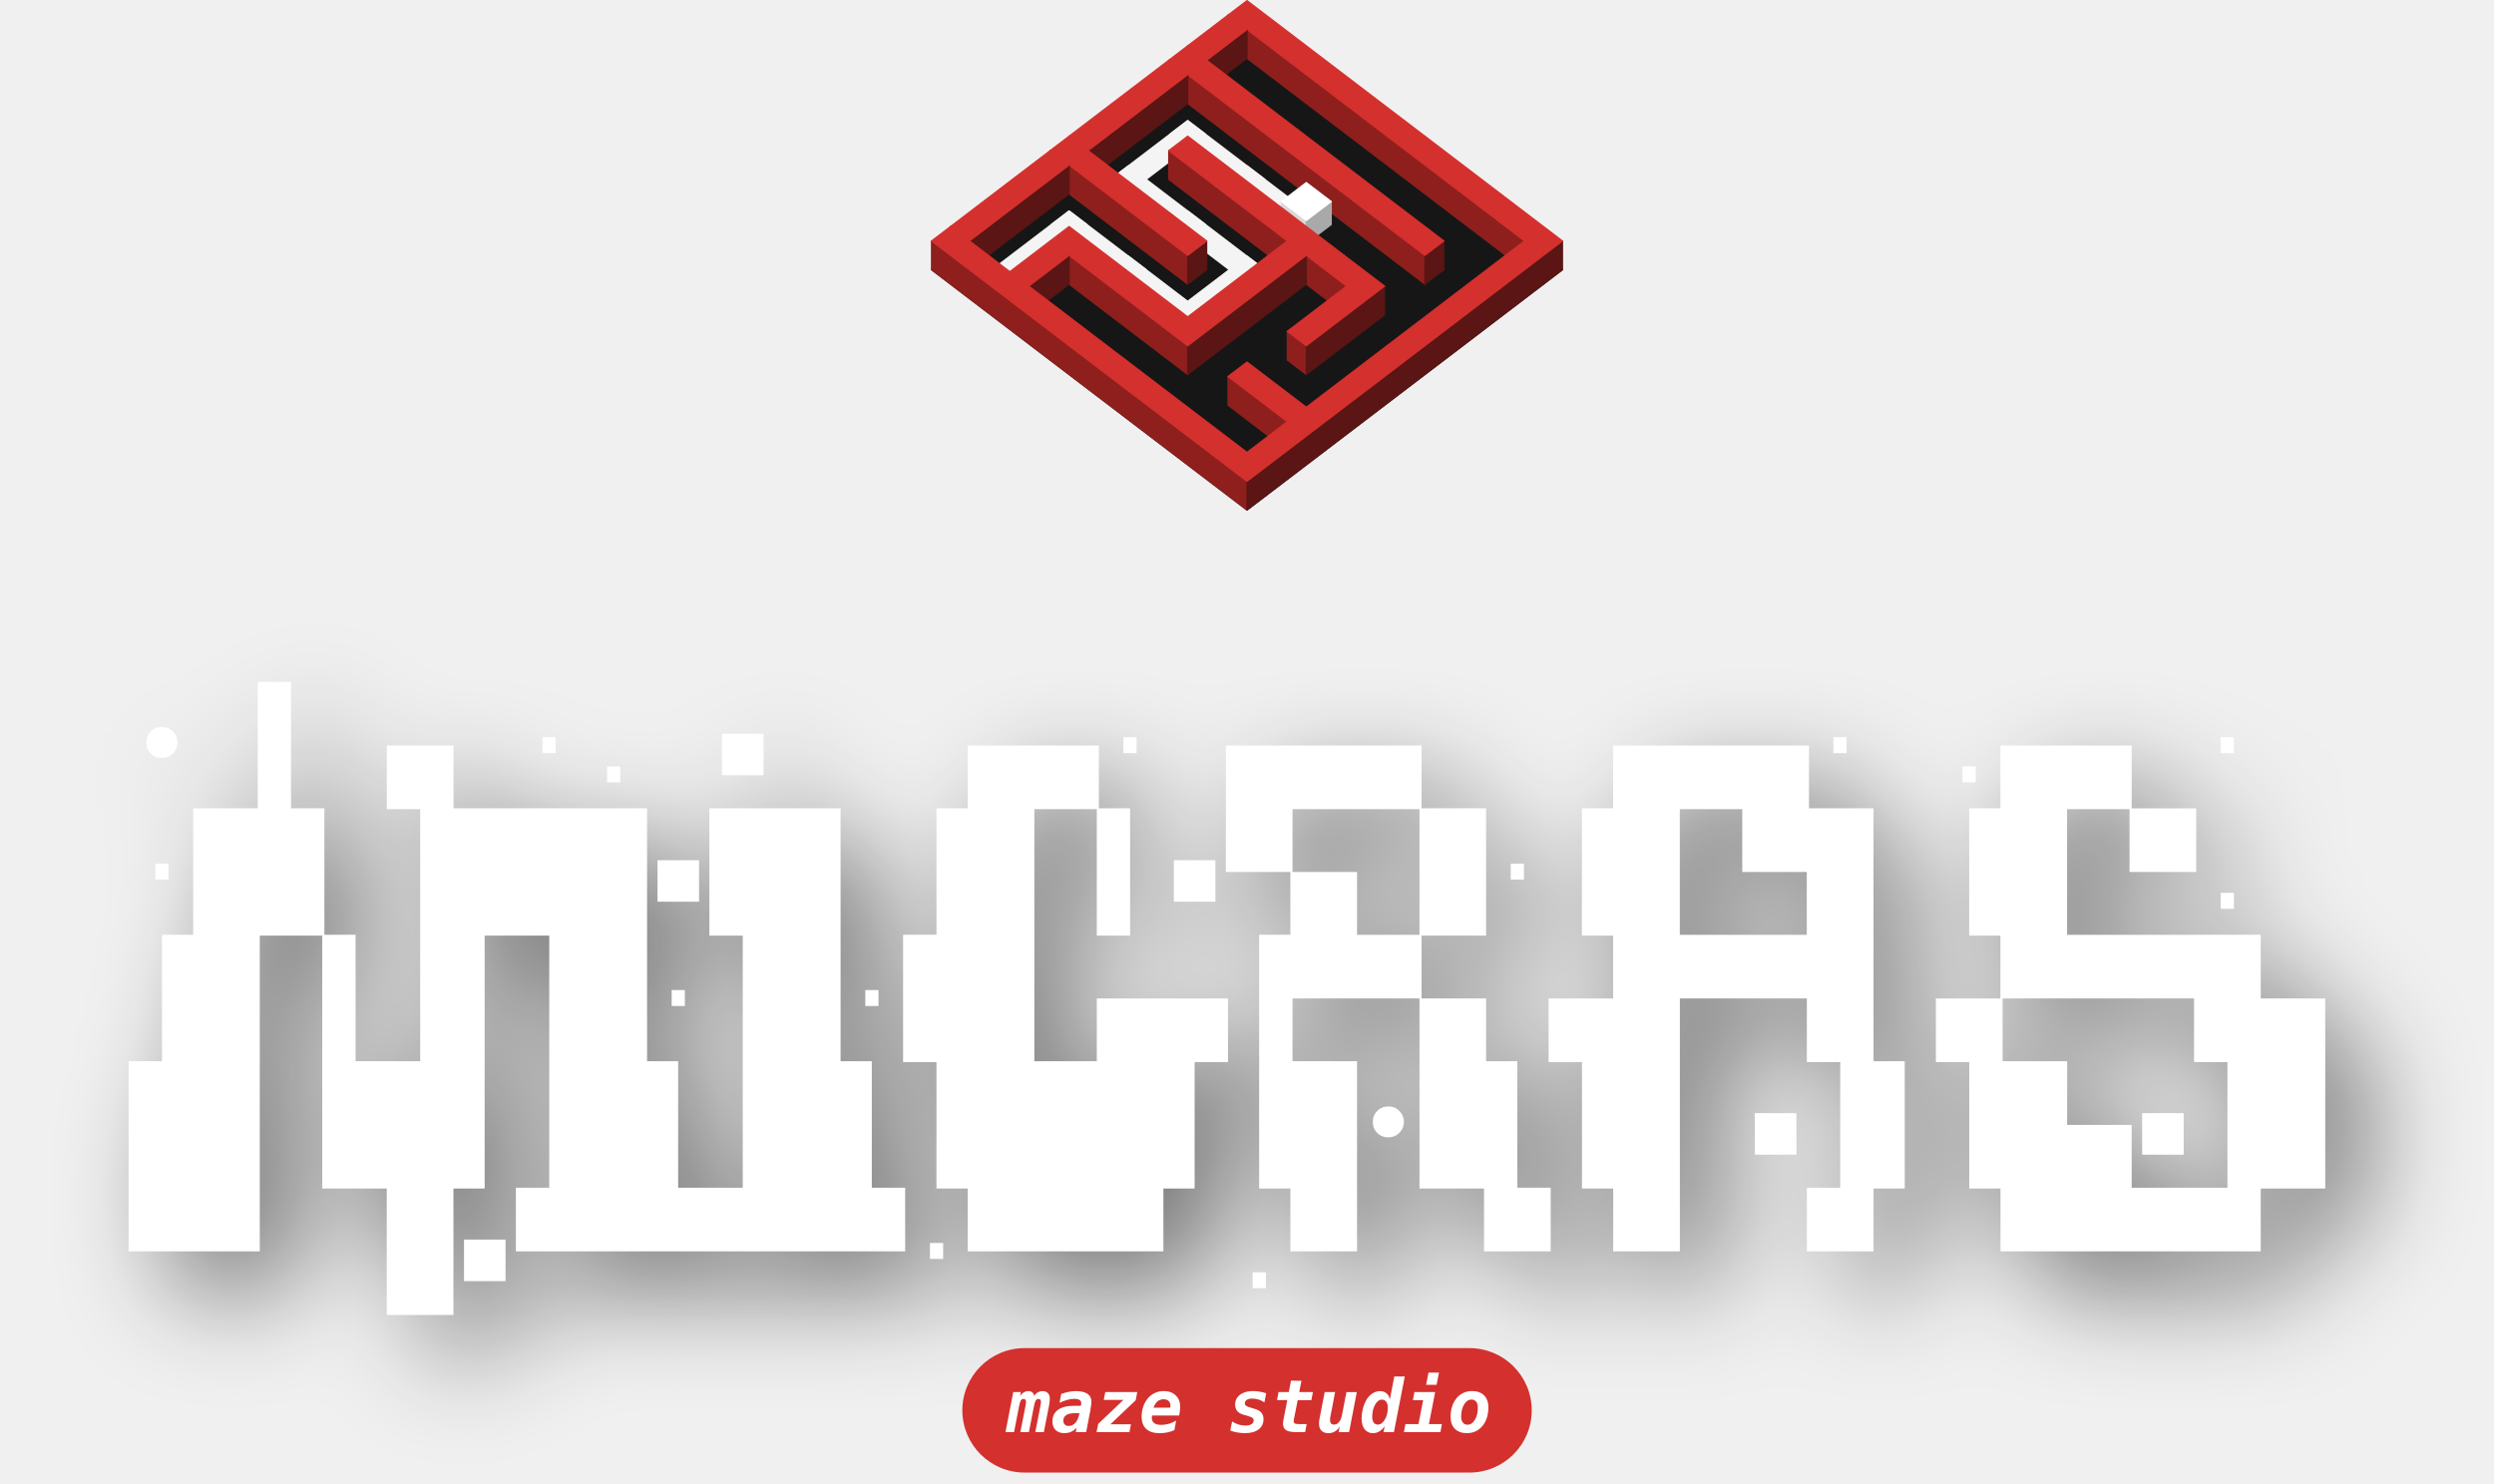
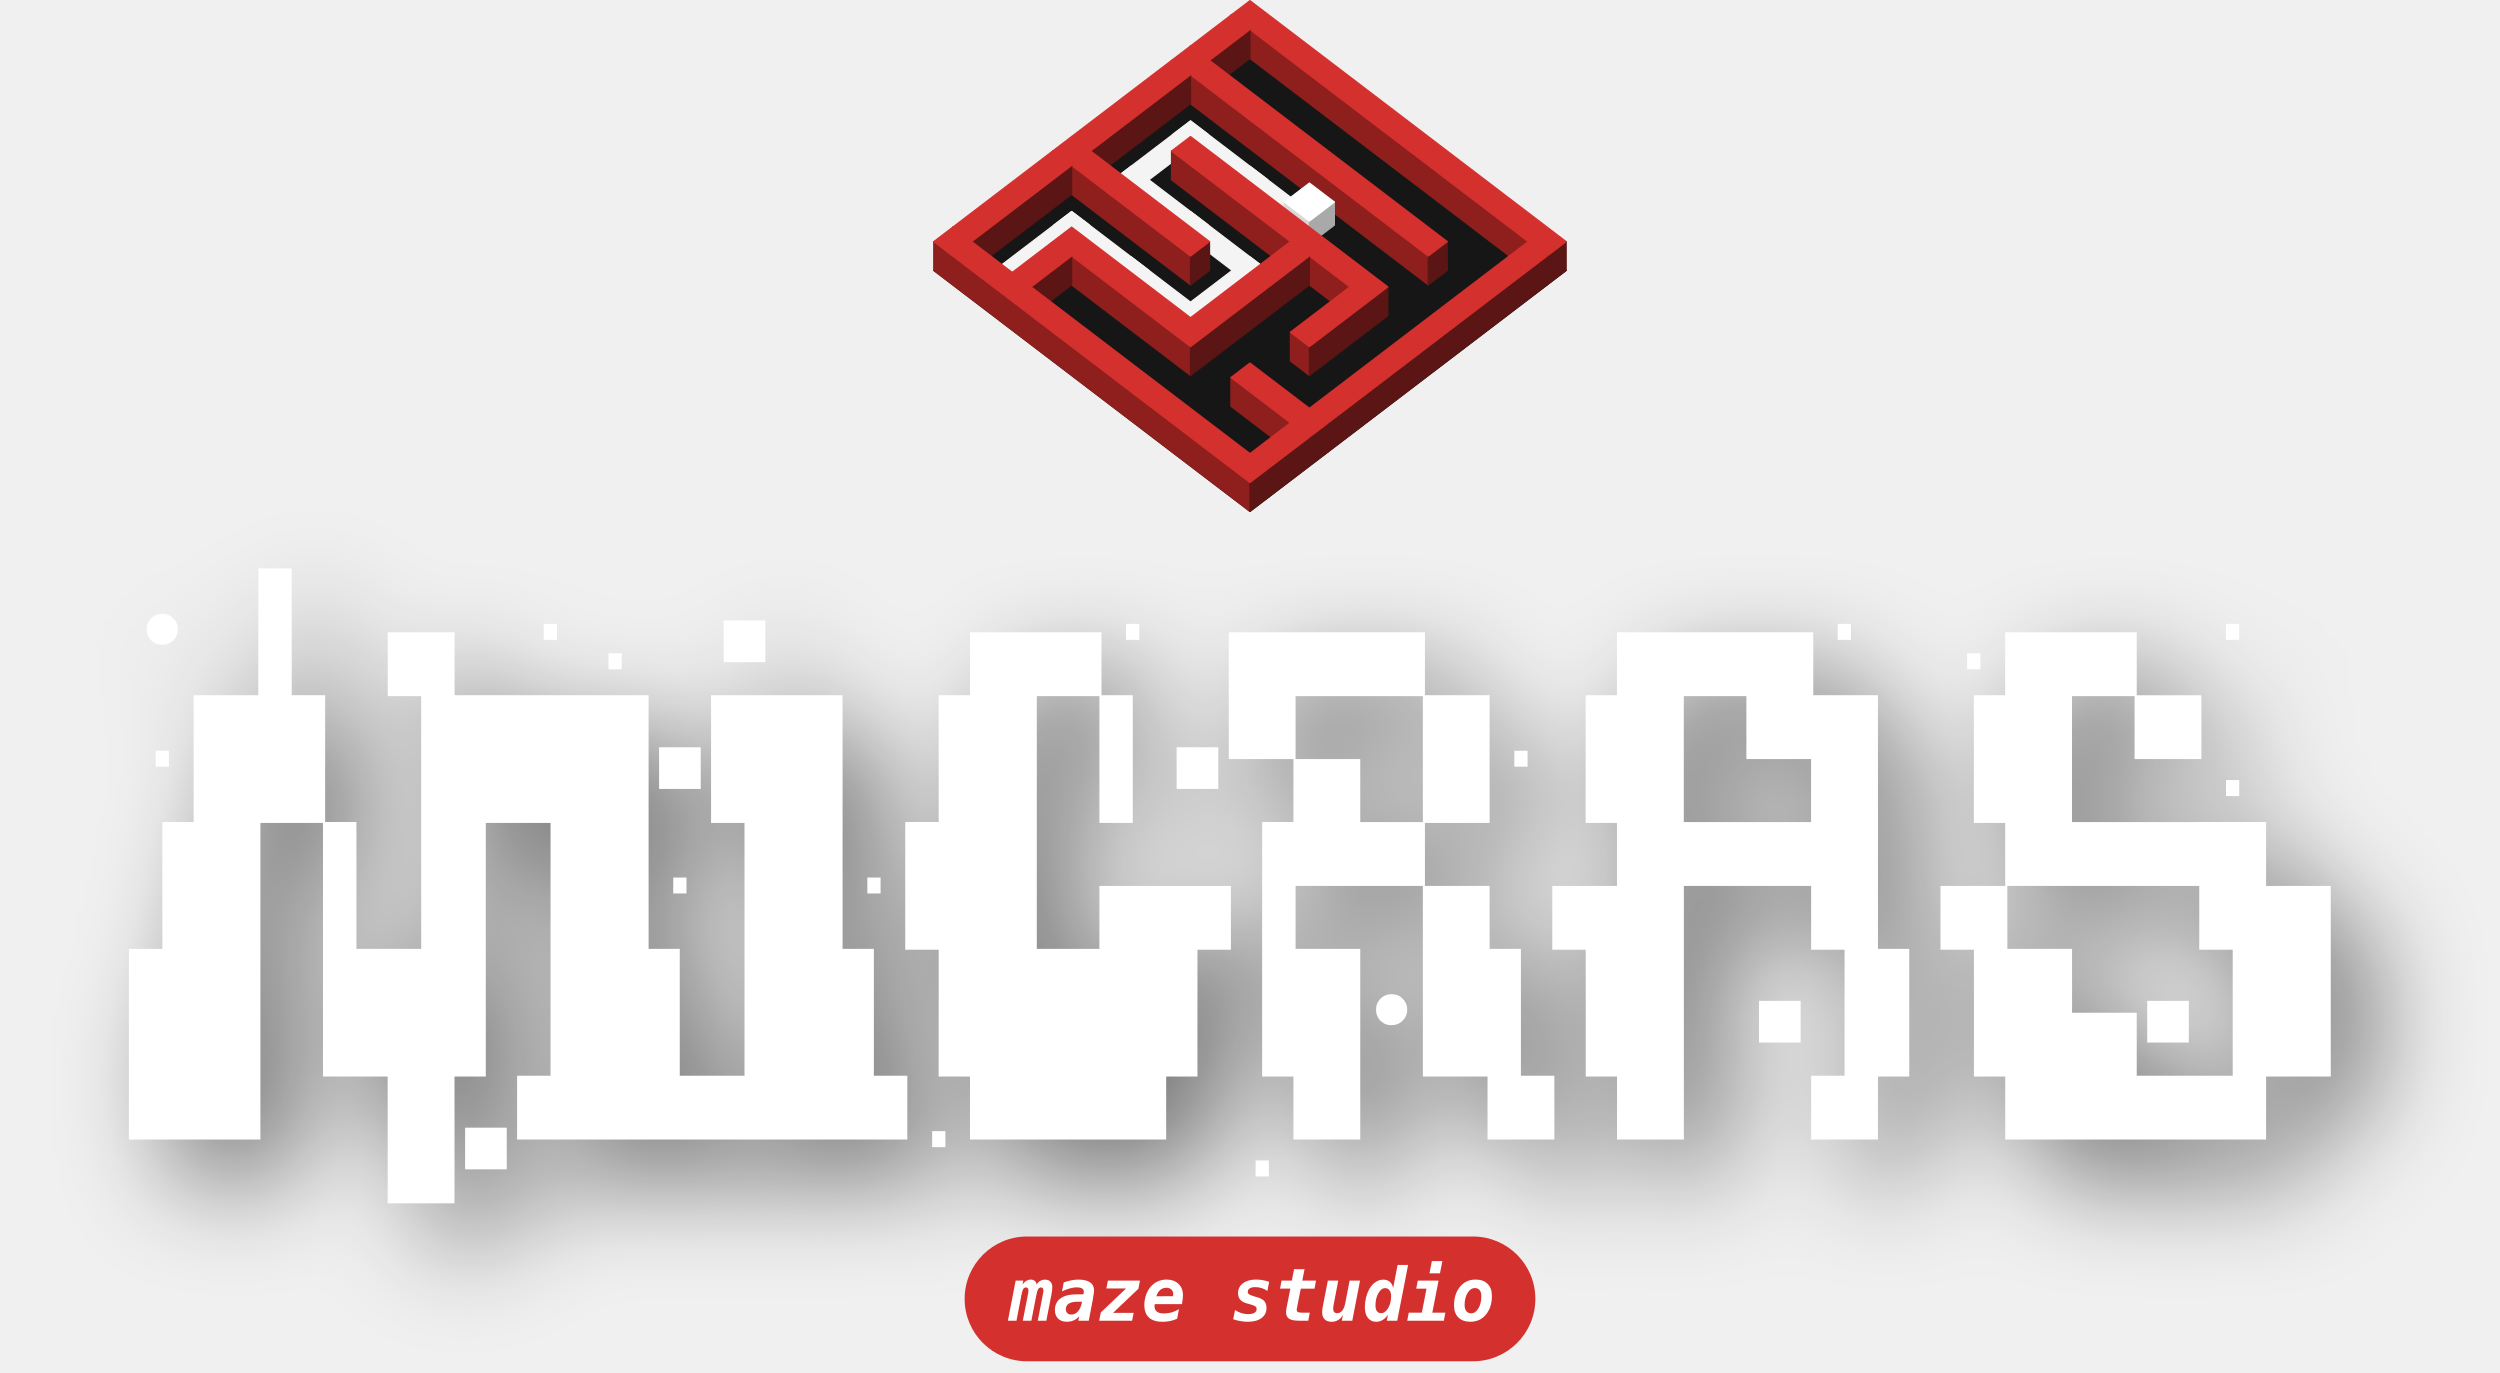
- <svg xmlns="http://www.w3.org/2000/svg" width="585.9" height="348.7" viewBox="0 0 585.9 348.7">
-   <svg x="218.7" y="0.0" width="148.5" height="120.0" viewBox="0 0 420.813 340.042">
+ <svg xmlns="http://www.w3.org/2000/svg" width="585.92" height="321.7" viewBox="0 0 585.92 321.7" role="img" aria-label="MICRAS maze studio">
+   <svg x="218.7" y="0" width="148.5" height="120" viewBox="0 0 420.813 340.042">
    <defs id="defs126" />
    <g id="g120" transform="translate(-45.59349,-85.97753)">
      <g transform="matrix(45.582,0,0,45.582,256,115.15)" id="g118">
        <polygon fill="#161616" stroke="#161616" stroke-width="0.018" stroke-linejoin="round" points="0,6.811 -4.607,3.3 0,-0.211 4.607,3.3 " id="polygon2" />
        <polygon fill="#f4f4f4" stroke="#f4f4f4" stroke-width="0.018" stroke-linejoin="round" points="-3.464,3.498 -3.724,3.3 -2.598,2.442 -2.338,2.64 " id="polygon4" />
        <polygon fill="#f4f4f4" stroke="#f4f4f4" stroke-width="0.018" stroke-linejoin="round" points="-1.732,3.498 -2.858,2.64 -2.598,2.442 -1.472,3.3 " id="polygon6" />
        <polygon fill="#f4f4f4" stroke="#f4f4f4" stroke-width="0.018" stroke-linejoin="round" points="-0.866,4.158 -1.992,3.3 -1.732,3.102 -0.606,3.96 " id="polygon8" />
        <polygon fill="#f4f4f4" stroke="#f4f4f4" stroke-width="0.018" stroke-linejoin="round" points="-0.866,4.158 -1.126,3.96 0,3.102 0.26,3.3 " id="polygon10" />
        <polygon fill="#f4f4f4" stroke="#f4f4f4" stroke-width="0.018" stroke-linejoin="round" points="0,3.498 -1.126,2.64 -0.866,2.442 0.26,3.3 " id="polygon12" />
        <polygon fill="#f4f4f4" stroke="#f4f4f4" stroke-width="0.018" stroke-linejoin="round" points="-0.866,2.838 -1.992,1.98 -1.732,1.782 -0.606,2.64 " id="polygon14" />
        <polygon fill="#f4f4f4" stroke="#f4f4f4" stroke-width="0.018" stroke-linejoin="round" points="-1.732,2.178 -1.992,1.98 -0.866,1.122 -0.606,1.32 " id="polygon16" />
        <polygon fill="#f4f4f4" stroke="#f4f4f4" stroke-width="0.018" stroke-linejoin="round" points="0,2.178 -1.126,1.32 -0.866,1.122 0.26,1.98 " id="polygon18" />
        <polygon fill="#f4f4f4" stroke="#f4f4f4" stroke-width="0.018" stroke-linejoin="round" points="0.866,2.838 -0.26,1.98 0,1.782 1.126,2.64 " id="polygon20" />
        <polygon fill="#8f1f1d" stroke="#8f1f1d" stroke-width="0.018" stroke-linejoin="round" points="4.33,3.091 -0.277,-0.42 -0.277,0 4.33,3.511 " id="polygon22" />
        <polygon fill="#5a1514" stroke="#5a1514" stroke-width="0.018" stroke-linejoin="round" points="4.33,3.091 4.607,2.88 4.607,3.3 4.33,3.511 " id="polygon24" />
        <polygon fill="#d4302e" stroke="#d4302e" stroke-width="0.018" stroke-linejoin="round" points="4.33,3.091 -0.277,-0.42 0,-0.631 4.607,2.88 " id="polygon26" />
        <polygon fill="#8f1f1d" stroke="#8f1f1d" stroke-width="0.018" stroke-linejoin="round" points="-0.589,0.24 -0.866,0.029 -0.866,0.449 -0.589,0.66 " id="polygon28" />
        <polygon fill="#5a1514" stroke="#5a1514" stroke-width="0.018" stroke-linejoin="round" points="-0.589,0.24 0,-0.209 0,0.211 -0.589,0.66 " id="polygon30" />
        <polygon fill="#d4302e" stroke="#d4302e" stroke-width="0.018" stroke-linejoin="round" points="-0.589,0.24 -0.866,0.029 -0.277,-0.42 0,-0.209 " id="polygon32" />
        <polygon fill="#8f1f1d" stroke="#8f1f1d" stroke-width="0.018" stroke-linejoin="round" points="2.598,3.091 -1.143,0.24 -1.143,0.66 2.598,3.511 " id="polygon34" />
        <polygon fill="#5a1514" stroke="#5a1514" stroke-width="0.018" stroke-linejoin="round" points="2.598,3.091 2.875,2.88 2.875,3.3 2.598,3.511 " id="polygon36" />
        <polygon fill="#d4302e" stroke="#d4302e" stroke-width="0.018" stroke-linejoin="round" points="2.598,3.091 -1.143,0.24 -0.866,0.029 2.875,2.88 " id="polygon38" />
        <polygon fill="#8f1f1d" stroke="#8f1f1d" stroke-width="0.018" stroke-linejoin="round" points="-2.321,1.56 -2.598,1.349 -2.598,1.769 -2.321,1.98 " id="polygon40" />
        <polygon fill="#5a1514" stroke="#5a1514" stroke-width="0.018" stroke-linejoin="round" points="-2.321,1.56 -0.866,0.451 -0.866,0.871 -2.321,1.98 " id="polygon42" />
        <polygon fill="#d4302e" stroke="#d4302e" stroke-width="0.018" stroke-linejoin="round" points="-2.321,1.56 -2.598,1.349 -1.143,0.24 -0.866,0.451 " id="polygon44" />
        <polygon fill="#d9d9d9" stroke="#d9d9d9" stroke-width="0.018" stroke-linejoin="round" points="0.866,2.581 0.502,2.304 0.502,2.64 0.866,2.917 " id="polygon46" />
        <polygon fill="#a9a9a9" stroke="#a9a9a9" stroke-width="0.018" stroke-linejoin="round" points="0.866,2.581 1.23,2.304 1.23,2.64 0.866,2.917 " id="polygon48" />
        <polygon fill="#ffffff" stroke="#ffffff" stroke-width="0.018" stroke-linejoin="round" points="0.866,2.581 0.502,2.304 0.866,2.027 1.23,2.304 " id="polygon50" />
        <polygon fill="#8f1f1d" stroke="#8f1f1d" stroke-width="0.018" stroke-linejoin="round" points="1.732,3.751 -1.143,1.56 -1.143,1.98 1.732,4.171 " id="polygon52" />
        <polygon fill="#5a1514" stroke="#5a1514" stroke-width="0.018" stroke-linejoin="round" points="1.732,3.751 2.009,3.54 2.009,3.96 1.732,4.171 " id="polygon54" />
        <polygon fill="#d4302e" stroke="#d4302e" stroke-width="0.018" stroke-linejoin="round" points="1.732,3.751 -1.143,1.56 -0.866,1.349 2.009,3.54 " id="polygon56" />
        <polygon fill="#8f1f1d" stroke="#8f1f1d" stroke-width="0.018" stroke-linejoin="round" points="-0.866,3.091 -2.875,1.56 -2.875,1.98 -0.866,3.511 " id="polygon58" />
        <polygon fill="#5a1514" stroke="#5a1514" stroke-width="0.018" stroke-linejoin="round" points="-0.866,3.091 -0.589,2.88 -0.589,3.3 -0.866,3.511 " id="polygon60" />
        <polygon fill="#d4302e" stroke="#d4302e" stroke-width="0.018" stroke-linejoin="round" points="-0.866,3.091 -2.875,1.56 -2.598,1.349 -0.589,2.88 " id="polygon62" />
        <polygon fill="#8f1f1d" stroke="#8f1f1d" stroke-width="0.018" stroke-linejoin="round" points="-4.053,2.88 -4.33,2.669 -4.33,3.089 -4.053,3.3 " id="polygon64" />
        <polygon fill="#5a1514" stroke="#5a1514" stroke-width="0.018" stroke-linejoin="round" points="-4.053,2.88 -2.598,1.771 -2.598,2.191 -4.053,3.3 " id="polygon66" />
        <polygon fill="#d4302e" stroke="#d4302e" stroke-width="0.018" stroke-linejoin="round" points="-4.053,2.88 -4.33,2.669 -2.875,1.56 -2.598,1.771 " id="polygon68" />
        <polygon fill="#8f1f1d" stroke="#8f1f1d" stroke-width="0.018" stroke-linejoin="round" points="-0.589,4.2 -0.866,3.989 -0.866,4.409 -0.589,4.62 " id="polygon70" />
        <polygon fill="#5a1514" stroke="#5a1514" stroke-width="0.018" stroke-linejoin="round" points="-0.589,4.2 0.866,3.091 0.866,3.511 -0.589,4.62 " id="polygon72" />
        <polygon fill="#d4302e" stroke="#d4302e" stroke-width="0.018" stroke-linejoin="round" points="-0.589,4.2 -0.866,3.989 0.589,2.88 0.866,3.091 " id="polygon74" />
        <polygon fill="#8f1f1d" stroke="#8f1f1d" stroke-width="0.018" stroke-linejoin="round" points="-0.866,4.411 -2.875,2.88 -2.875,3.3 -0.866,4.831 " id="polygon76" />
        <polygon fill="#5a1514" stroke="#5a1514" stroke-width="0.018" stroke-linejoin="round" points="-0.866,4.411 -0.589,4.2 -0.589,4.62 -0.866,4.831 " id="polygon78" />
        <polygon fill="#d4302e" stroke="#d4302e" stroke-width="0.018" stroke-linejoin="round" points="-0.866,4.411 -2.875,2.88 -2.598,2.669 -0.589,4.2 " id="polygon80" />
        <polygon fill="#8f1f1d" stroke="#8f1f1d" stroke-width="0.018" stroke-linejoin="round" points="-3.187,3.54 -3.464,3.329 -3.464,3.749 -3.187,3.96 " id="polygon82" />
        <polygon fill="#5a1514" stroke="#5a1514" stroke-width="0.018" stroke-linejoin="round" points="-3.187,3.54 -2.598,3.091 -2.598,3.511 -3.187,3.96 " id="polygon84" />
        <polygon fill="#d4302e" stroke="#d4302e" stroke-width="0.018" stroke-linejoin="round" points="-3.187,3.54 -3.464,3.329 -2.875,2.88 -2.598,3.091 " id="polygon86" />
        <polygon fill="#8f1f1d" stroke="#8f1f1d" stroke-width="0.018" stroke-linejoin="round" points="0.866,4.411 0.589,4.2 0.589,4.62 0.866,4.831 " id="polygon88" />
        <polygon fill="#5a1514" stroke="#5a1514" stroke-width="0.018" stroke-linejoin="round" points="0.866,4.411 1.732,3.751 1.732,4.171 0.866,4.831 " id="polygon90" />
        <polygon fill="#d4302e" stroke="#d4302e" stroke-width="0.018" stroke-linejoin="round" points="0.866,4.411 0.589,4.2 1.455,3.54 1.732,3.751 " id="polygon92" />
        <polygon fill="#8f1f1d" stroke="#8f1f1d" stroke-width="0.018" stroke-linejoin="round" points="1.143,5.52 0.866,5.309 0.866,5.729 1.143,5.94 " id="polygon94" />
        <polygon fill="#5a1514" stroke="#5a1514" stroke-width="0.018" stroke-linejoin="round" points="1.143,5.52 4.33,3.091 4.33,3.511 1.143,5.94 " id="polygon96" />
        <polygon fill="#d4302e" stroke="#d4302e" stroke-width="0.018" stroke-linejoin="round" points="1.143,5.52 0.866,5.309 4.053,2.88 4.33,3.091 " id="polygon98" />
        <polygon fill="#8f1f1d" stroke="#8f1f1d" stroke-width="0.018" stroke-linejoin="round" points="0.866,5.731 -0.277,4.86 -0.277,5.28 0.866,6.151 " id="polygon100" />
        <polygon fill="#5a1514" stroke="#5a1514" stroke-width="0.018" stroke-linejoin="round" points="0.866,5.731 1.143,5.52 1.143,5.94 0.866,6.151 " id="polygon102" />
        <polygon fill="#d4302e" stroke="#d4302e" stroke-width="0.018" stroke-linejoin="round" points="0.866,5.731 -0.277,4.86 0,4.649 1.143,5.52 " id="polygon104" />
        <polygon fill="#8f1f1d" stroke="#8f1f1d" stroke-width="0.018" stroke-linejoin="round" points="0.277,6.18 0,5.969 0,6.389 0.277,6.6 " id="polygon106" />
        <polygon fill="#5a1514" stroke="#5a1514" stroke-width="0.018" stroke-linejoin="round" points="0.277,6.18 0.866,5.731 0.866,6.151 0.277,6.6 " id="polygon108" />
        <polygon fill="#d4302e" stroke="#d4302e" stroke-width="0.018" stroke-linejoin="round" points="0.277,6.18 0,5.969 0.589,5.52 0.866,5.731 " id="polygon110" />
        <polygon fill="#8f1f1d" stroke="#8f1f1d" stroke-width="0.018" stroke-linejoin="round" points="0,6.391 -4.607,2.88 -4.607,3.3 0,6.811 " id="polygon112" />
        <polygon fill="#5a1514" stroke="#5a1514" stroke-width="0.018" stroke-linejoin="round" points="0,6.391 0.277,6.18 0.277,6.6 0,6.811 " id="polygon114" />
        <polygon fill="#d4302e" stroke="#d4302e" stroke-width="0.018" stroke-linejoin="round" points="0,6.391 -4.607,2.88 -4.33,2.669 0.277,6.18 " id="polygon116" />
      </g>
    </g>
  </svg>
-   <svg x="0.0" y="130.0" width="585.92" height="218.68" viewBox="0 0 585.92 218.68">
+   <svg x="0" y="103.0" width="585.92" height="218.68" viewBox="0 0 585.92 218.68">
    <defs>
      <filter style="color-interpolation-filters:sRGB" id="shadow" x="-0.059" y="-0.203" width="1.135" height="1.47">
        <feFlood result="flood" in="SourceGraphic" flood-opacity="0.498" flood-color="rgb(0,0,0)" />
        <feGaussianBlur result="blur" in="SourceGraphic" stdDeviation="8" />
        <feOffset result="offset" in="blur" dx="6" dy="6" />
        <feComposite result="comp1" operator="in" in="flood" in2="offset" />
        <feComposite result="comp2" operator="over" in="SourceGraphic" in2="comp1" />
      </filter>
    </defs>
    <path fill="#fff" filter="url(#shadow)" transform="matrix(1.574088 0 0 1.574088 -2.91001 -2.741305)" d="m 40.31,20.94 v 18.88 h -9.63 v 18.88 h -4.66 v 18.88 h -4.98 v 19.01 9.38 h 9.95 9.63 V 96.47 77.58 58.83 h 9.32 v 18.75 19.01 h 9.63 v 18.88 h 9.95 V 96.59 h 4.66 V 77.58 58.83 h 4.98 4.66 v 18.75 18.89 h -4.98 v 9.5 h 9.95 9.63 9.63 9.63 9.63 9.63 v -9.5 h -4.98 V 77.58 h -4.66 V 58.7 39.82 h -9.63 -9.95 v 19.01 h 4.98 V 77.71 96.47 h -4.66 -4.98 V 77.58 H 98.42 V 58.7 39.82 h -9.63 -9.63 -9.63 v -9.37 h -9.95 v 9.5 h 4.98 v 18.88 18.75 h -4.66 -4.98 V 58.7 h -4.66 V 39.82 h -4.98 V 20.94 Z m -14.3,6.75 c -0.65,0 -1.2,0.22 -1.65,0.67 -0.45,0.44 -0.67,0.99 -0.67,1.63 0,0.66 0.22,1.21 0.66,1.66 0.45,0.44 0.99,0.66 1.64,0.66 0.65,0 1.2,-0.22 1.66,-0.67 0.45,-0.45 0.68,-1 0.68,-1.65 0,-0.64 -0.23,-1.18 -0.68,-1.63 -0.45,-0.45 -0.99,-0.67 -1.64,-0.67 z m 83.59,1 v 6.2 h 6.2 v -6.2 z m -26.79,0.51 v 2.38 h 1.97 v -2.38 z m 86.7,0 v 2.38 h 1.97 v -2.38 z m 105.96,0 v 2.38 h 1.97 v -2.38 z m 57.8,0 v 2.38 h 1.97 v -2.38 z m -187,1.25 v 9.37 h -4.66 v 18.88 h -4.98 V 77.71 h 4.98 v 18.88 h 4.66 v 9.38 h 9.95 9.63 9.63 v -9.38 h 4.66 V 77.71 h 4.98 v -9.5 h -9.63 -9.95 v 9.37 h -9.32 V 58.7 39.95 h 9.32 v 18.88 h 4.97 V 39.82 h -4.66 v -9.37 h -9.63 z m 38.53,0 v 9.38 0.12 9.38 h 9.63 v 9.37 h -4.66 v 18.88 19.01 h 4.66 v 9.38 h 9.95 V 96.47 77.58 h -9.63 V 68.21 h 9.63 9.32 v 9.5 18.88 h 9.63 v 9.38 h 9.95 v -9.5 h -4.98 V 77.58 h -4.66 V 68.21 h -9.63 v -9.38 h 9.63 V 39.82 h -9.63 v -9.37 h -9.63 -9.63 z m 57.8,0 v 9.37 h -4.66 v 19.01 h 4.66 v 9.38 h -9.63 v 9.5 h 4.98 v 18.88 h 4.66 v 9.38 h 9.95 V 96.47 77.58 68.21 h 9.63 9.32 v 9.5 h 4.98 v 18.76 h -4.98 v 9.5 h 9.95 v -9.38 h 4.66 V 77.58 h -4.66 V 58.7 39.82 h -9.63 v -9.37 h -9.63 -9.63 z m 57.8,0 v 9.37 h -4.66 v 19.01 h 4.66 v 9.38 h -9.63 v 9.5 h 4.98 v 18.88 h 4.66 v 9.38 h 9.95 9.63 9.63 9.63 v -9.38 h 9.63 V 77.58 68.21 h -9.63 v -9.51 h -9.95 v 0.01 h -9.32 -9.63 V 39.95 h 9.32 v 9.38 h 9.95 v -9.5 h -9.63 v -9.38 h -9.63 z M 92.45,33.57 v 2.38 h 1.97 v -2.38 z m 202.29,0 v 2.38 h 1.97 v -2.38 z m -99.99,6.38 h 9.63 9.32 V 58.71 h -9.32 v -9.38 h -9.63 z m 57.8,0 h 9.32 v 9.38 h 9.63 v 9.38 h -9.32 -9.63 v -0.01 z M 99.98,47.57 v 6.2 h 6.2 v -6.2 z m 77.06,0 v 6.2 h 6.2 V 47.57 Z M 25.03,48.08 v 2.38 h 1.97 v -2.38 z m 202.29,0 v 2.38 h 1.97 v -2.38 z m 105.96,4.37 v 2.38 h 1.97 V 52.45 Z M 102.09,66.96 v 2.38 h 1.97 V 66.96 Z m 28.9,0 v 2.38 h 1.97 V 66.96 Z m 169.73,1.25 h 9.63 9.63 9.32 v 9.5 h 4.98 v 18.76 h -4.66 -9.63 V 87.09 h -9.63 v -9.51 h -9.63 z m -91.67,16.12 c -0.65,0 -1.2,0.22 -1.65,0.67 -0.45,0.44 -0.67,0.99 -0.67,1.63 -1e-5,0.66 0.22,1.21 0.66,1.66 0.45,0.44 0.99,0.66 1.64,0.66 0.65,0 1.2,-0.22 1.66,-0.67 0.45,-0.45 0.68,-1 0.68,-1.65 0,-0.64 -0.23,-1.18 -0.68,-1.63 -0.45,-0.45 -0.99,-0.67 -1.64,-0.67 z m 54.7,1 v 6.2 h 6.2 v -6.2 z m 57.8,0 v 6.2 h 6.2 v -6.2 z m -250.45,18.88 v 6.2 h 6.2 v -6.2 z m 69.54,0.51 v 2.38 h 1.97 v -2.38 z m 48.16,4.37 v 2.38 h 1.97 v -2.38 z" />
    <rect fill="#d4302e" x="226.08" y="186.798" width="133.76" height="29.241" rx="14.62" />
    <path fill="#fff" transform="matrix(0.86 0 0 0.86 227.888 163.536)" d="M 17.52,40.16 q 0.31,-0.62 0.94,-0.99 0.62,-0.37 1.37,-0.37 0.9,0 1.43,0.55 0.53,0.55 0.53,1.49 0,0.46 -0.06,0.94 -0.05,0.47 -0.2,1.2 L 20.16,50 h -2.33 l 1.36,-7.02 q 0.1,-0.5 0.14,-0.79 0.04,-0.3 0.04,-0.45 0,-0.39 -0.18,-0.6 -0.17,-0.21 -0.5,-0.21 -0.47,0 -0.75,0.44 -0.27,0.44 -0.49,1.6 L 16.08,50 h -2.34 l 1.38,-7.02 q 0.08,-0.41 0.12,-0.73 0.05,-0.32 0.05,-0.51 0,-0.39 -0.18,-0.6 -0.18,-0.21 -0.51,-0.21 -0.46,0 -0.73,0.43 -0.26,0.42 -0.49,1.61 L 12.02,50 H 9.68 L 11.8,39.06 h 2.08 l -0.21,1.13 q 0.4,-0.66 0.99,-1.03 0.6,-0.37 1.27,-0.37 0.67,0 1.09,0.37 0.43,0.36 0.51,0.99 z M 28.78,44.82 q -1.68,0 -2.49,0.51 -0.81,0.51 -0.81,1.57 0,0.62 0.39,1.02 0.4,0.4 1.02,0.4 1.15,0 1.93,-0.91 0.78,-0.91 1.06,-2.59 z M 32.92,43.76 31.72,50 h -2.84 l 0.24,-1.22 q -0.65,0.75 -1.5,1.13 -0.84,0.37 -1.91,0.37 -1.47,0 -2.34,-0.85 Q 22.5,48.57 22.5,47.12 q 0,-2.1 1.51,-3.2 1.52,-1.11 4.38,-1.11 h 1.88 l 0.08,-0.48 q 0.01,-0.06 0.01,-0.11 0.01,-0.06 0.01,-0.18 0,-0.56 -0.5,-0.85 -0.5,-0.29 -1.45,-0.29 -0.8,0 -1.82,0.28 -1.01,0.27 -2.16,0.82 l 0.46,-2.44 q 1.1,-0.38 2.08,-0.57 0.99,-0.2 1.88,-0.2 2.12,0 3.21,0.74 1.09,0.74 1.09,2.18 0,0.38 -0.07,0.9 -0.07,0.52 -0.2,1.14 z M 36.94,39.06 h 8.74 l -0.44,2.24 -6.9,6.56 h 5.62 L 43.54,50 H 34.56 L 35,47.76 l 6.9,-6.56 h -5.38 z M 55.82,49.46 q -0.93,0.41 -1.93,0.62 -1.01,0.21 -2.08,0.21 -2.42,0 -3.68,-1.15 -1.26,-1.16 -1.26,-3.39 0,-1.38 0.43,-2.67 0.43,-1.29 1.21,-2.24 0.82,-1 1.95,-1.52 1.13,-0.54 2.44,-0.54 2.04,0 3.27,1.17 1.23,1.17 1.23,3.11 0,0.44 -0.07,1.02 -0.06,0.58 -0.2,1.39 h -7.41 q -0.03,0.17 -0.05,0.31 -0.01,0.15 -0.02,0.29 0,0.97 0.65,1.46 0.65,0.49 1.93,0.49 1.05,0 2.11,-0.3 1.05,-0.3 1.96,-0.88 z m -1.14,-6.14 q 0.04,-0.14 0.05,-0.26 0.02,-0.14 0.02,-0.25 0,-0.83 -0.5,-1.31 -0.5,-0.48 -1.37,-0.48 -0.98,0 -1.67,0.58 -0.69,0.58 -1.08,1.73 z M 80.89,39.4 l -0.49,2.48 q -0.73,-0.52 -1.58,-0.78 -0.85,-0.26 -1.76,-0.26 -0.92,0 -1.46,0.34 -0.54,0.34 -0.54,0.92 0,0.44 0.35,0.71 0.36,0.26 1.62,0.62 l 0.72,0.21 q 1.25,0.36 1.83,1.04 0.58,0.68 0.58,1.8 0,1.78 -1.35,2.79 -1.34,1.01 -3.73,1.01 -1.02,0 -2.03,-0.18 -1.01,-0.17 -1.97,-0.51 l 0.5,-2.5 q 0.84,0.55 1.77,0.84 0.93,0.28 1.84,0.28 1.07,0 1.67,-0.36 0.61,-0.37 0.61,-1.03 0,-0.45 -0.3,-0.7 -0.29,-0.25 -1.59,-0.63 l -0.86,-0.23 q -1.19,-0.35 -1.75,-1.03 -0.56,-0.68 -0.56,-1.78 0,-1.64 1.33,-2.65 1.33,-1.02 3.54,-1.02 0.91,0 1.82,0.16 0.91,0.15 1.81,0.45 z M 90.53,35.96 89.92,39.06 h 3.74 l -0.42,2.2 h -3.74 l -1.02,5.18 q -0.04,0.2 -0.06,0.34 -0.02,0.15 -0.02,0.22 0,0.44 0.29,0.62 0.29,0.18 1.06,0.18 h 2.2 L 91.54,50 h -2.39 q -1.99,0 -2.83,-0.54 -0.83,-0.55 -0.83,-1.81 0,-0.21 0.04,-0.54 0.05,-0.33 0.14,-0.82 l 0.99,-5.04 H 83.85 L 84.27,39.06 h 2.8 l 0.6,-3.11 z M 95.49,46.18 96.88,39.06 h 2.84 l -1.28,6.68 q -0.05,0.26 -0.08,0.52 -0.02,0.25 -0.02,0.5 0,0.57 0.28,0.88 0.28,0.3 0.81,0.3 0.81,0 1.36,-0.68 0.56,-0.68 0.83,-2.03 l 1.19,-6.16 h 2.84 L 103.54,50 h -2.86 l 0.32,-1.62 q -0.43,0.88 -1.26,1.4 -0.83,0.51 -1.82,0.51 -1.26,0 -1.93,-0.68 -0.67,-0.69 -0.67,-1.98 0,-0.27 0.04,-0.62 0.04,-0.35 0.13,-0.81 z M 112.51,41.12 q -1.08,0 -1.87,1.39 -0.78,1.38 -0.78,3.35 0,0.99 0.4,1.53 0.41,0.55 1.12,0.55 1.11,0 1.92,-1.35 0.82,-1.36 0.82,-3.29 0,-1.02 -0.44,-1.59 -0.44,-0.59 -1.18,-0.59 z m 2.16,-0.02 1.22,-6.3 H 118.75 L 115.79,50 h -2.84 l 0.3,-1.62 q -0.64,0.94 -1.46,1.43 -0.8,0.48 -1.73,0.48 -1.43,0 -2.27,-1.07 -0.83,-1.07 -0.83,-2.93 0,-1.26 0.3,-2.51 0.3,-1.26 0.85,-2.3 0.67,-1.26 1.7,-1.97 1.03,-0.71 2.17,-0.71 1.09,0 1.81,0.62 0.72,0.62 0.87,1.7 z M 121.39,39.06 h 5.66 l -1.7,8.74 h 3.55 L 128.49,50 h -9.98 l 0.42,-2.2 h 3.56 l 1.28,-6.54 h -2.8 z m 3.84,-5.32 h 2.86 l -0.65,3.34 h -2.86 z M 138.71,43.32 q 0,-1.06 -0.46,-1.64 -0.45,-0.58 -1.28,-0.58 -1.2,0 -2.01,1.33 -0.81,1.33 -0.81,3.33 0,1.04 0.47,1.63 0.48,0.59 1.29,0.59 1.18,0 1.99,-1.33 0.81,-1.34 0.81,-3.33 z m -7.44,2.52 q 0,-3.14 1.62,-5.1 1.63,-1.96 4.24,-1.96 2.1,0 3.28,1.18 1.18,1.17 1.18,3.26 0,3.15 -1.63,5.11 -1.62,1.95 -4.23,1.95 -2.1,0 -3.28,-1.17 -1.18,-1.18 -1.18,-3.27 z" />
  </svg>
</svg>
